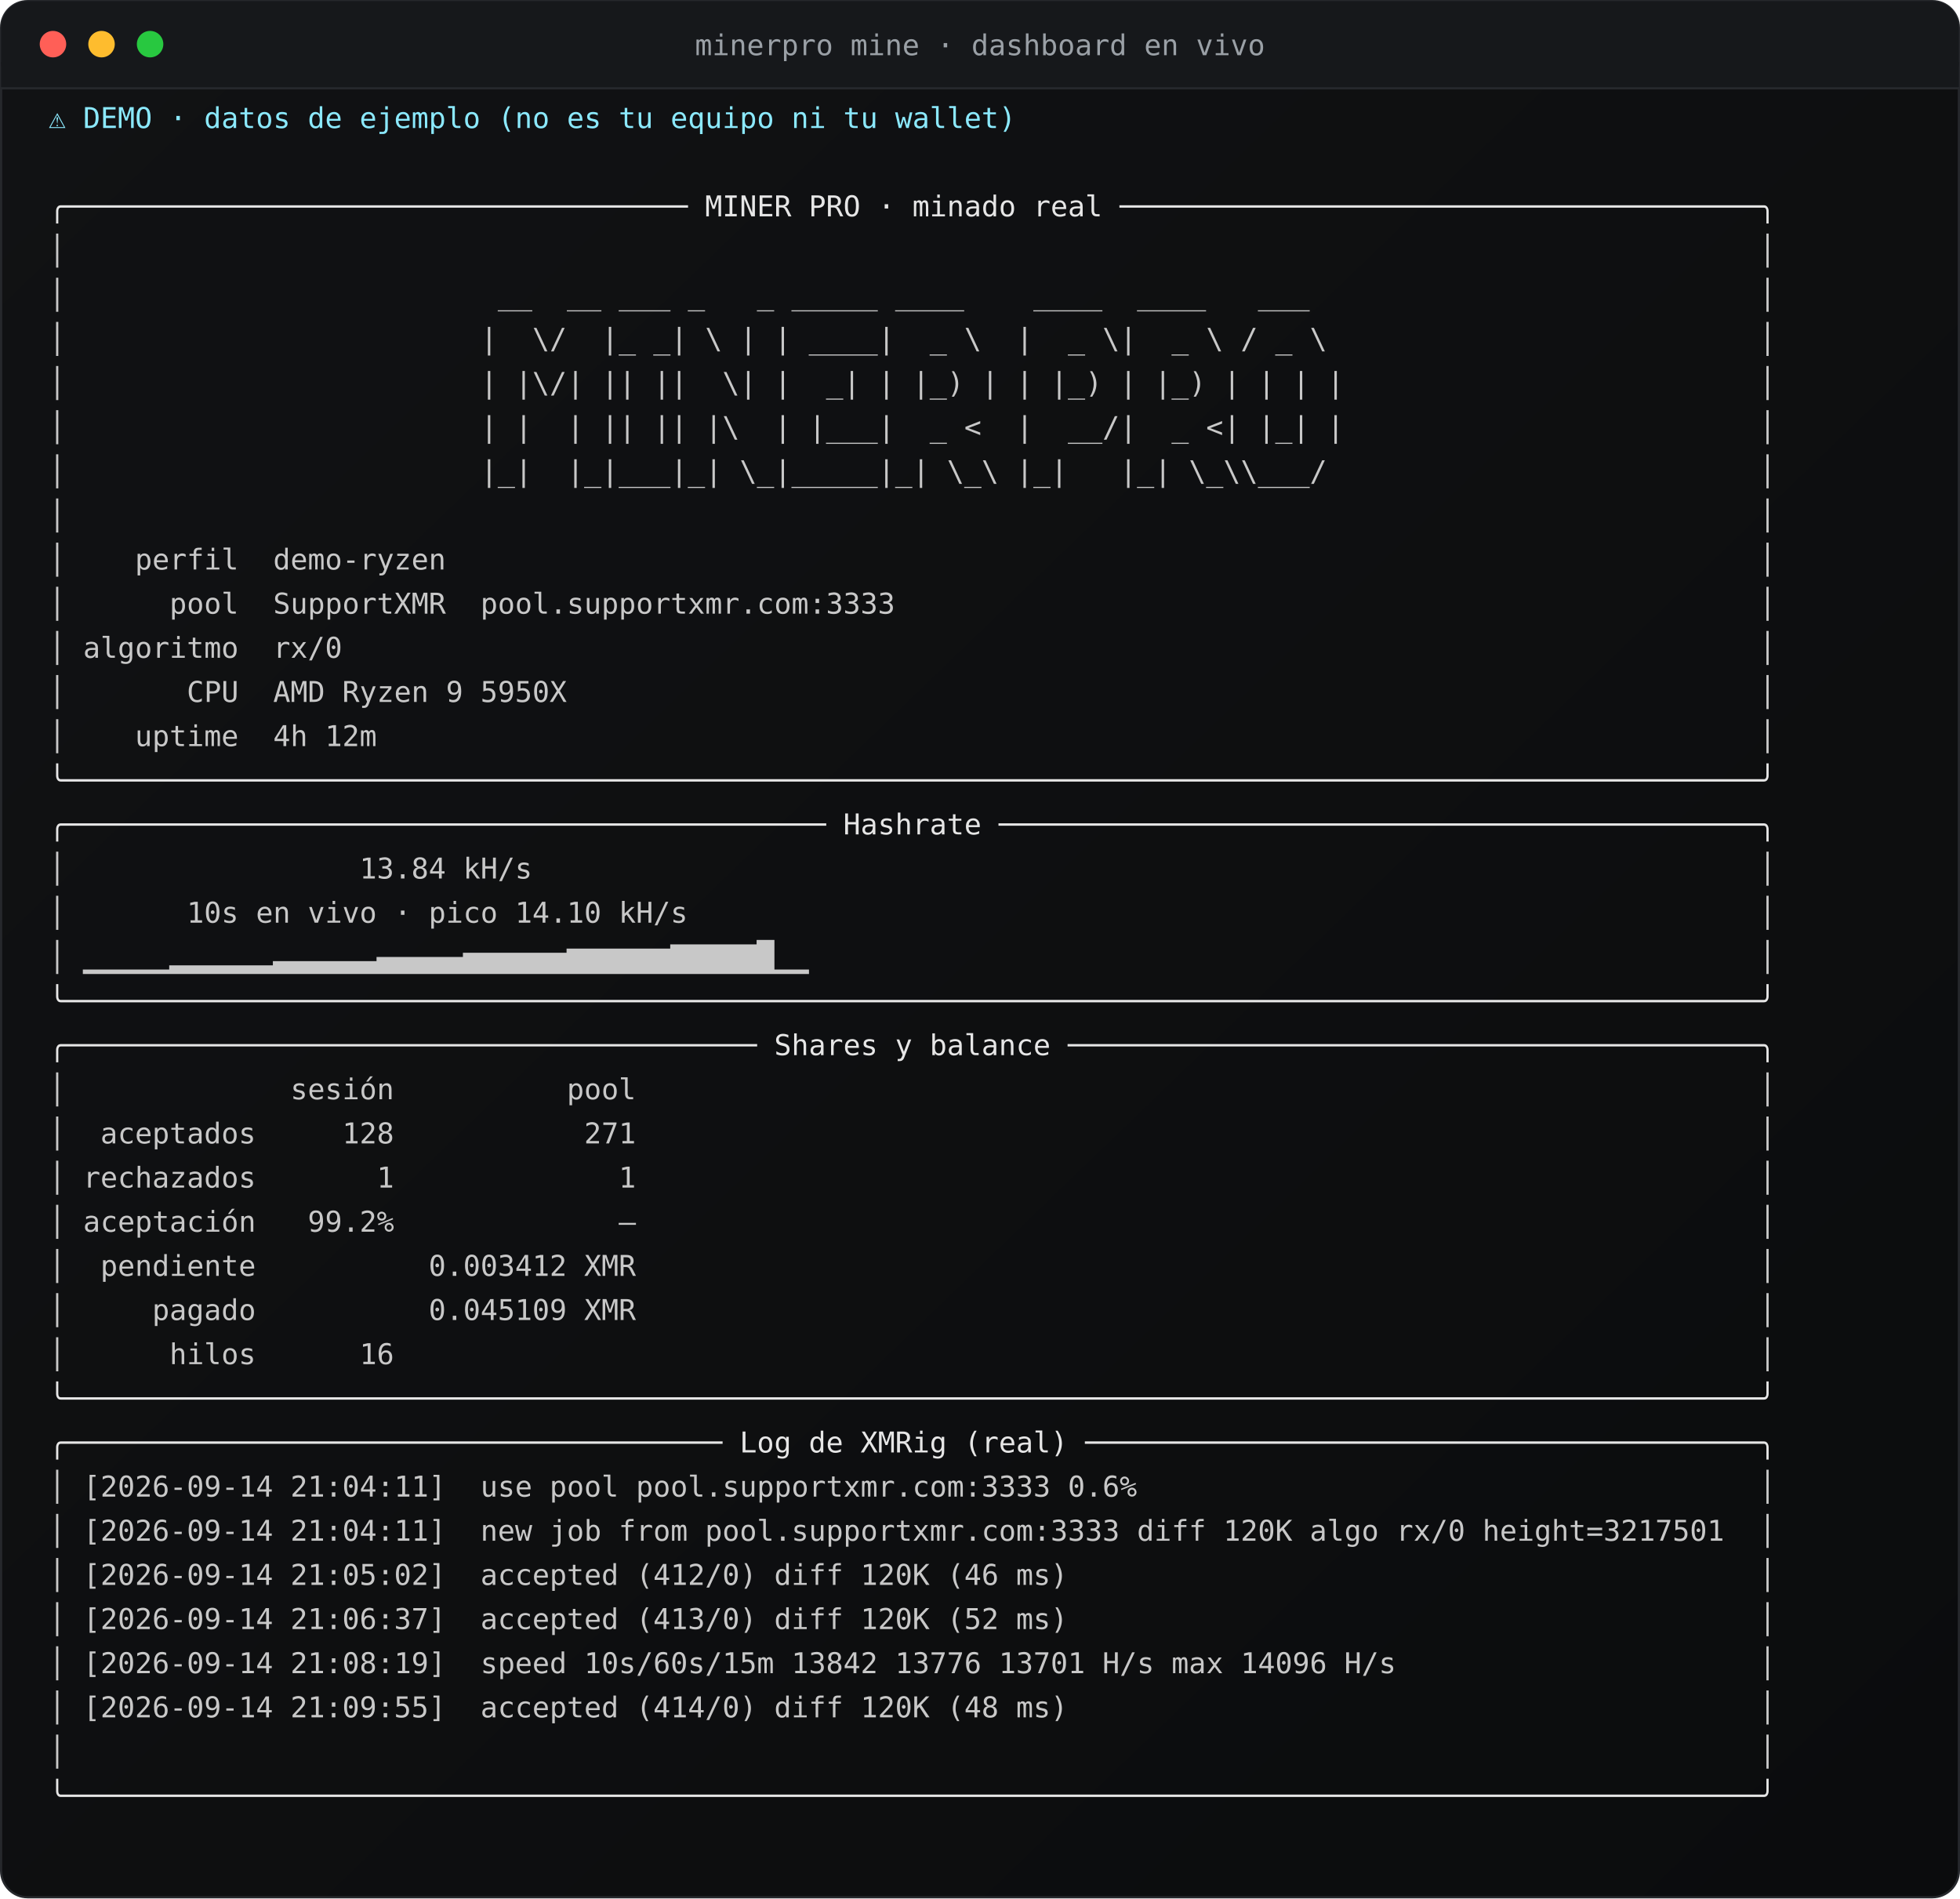
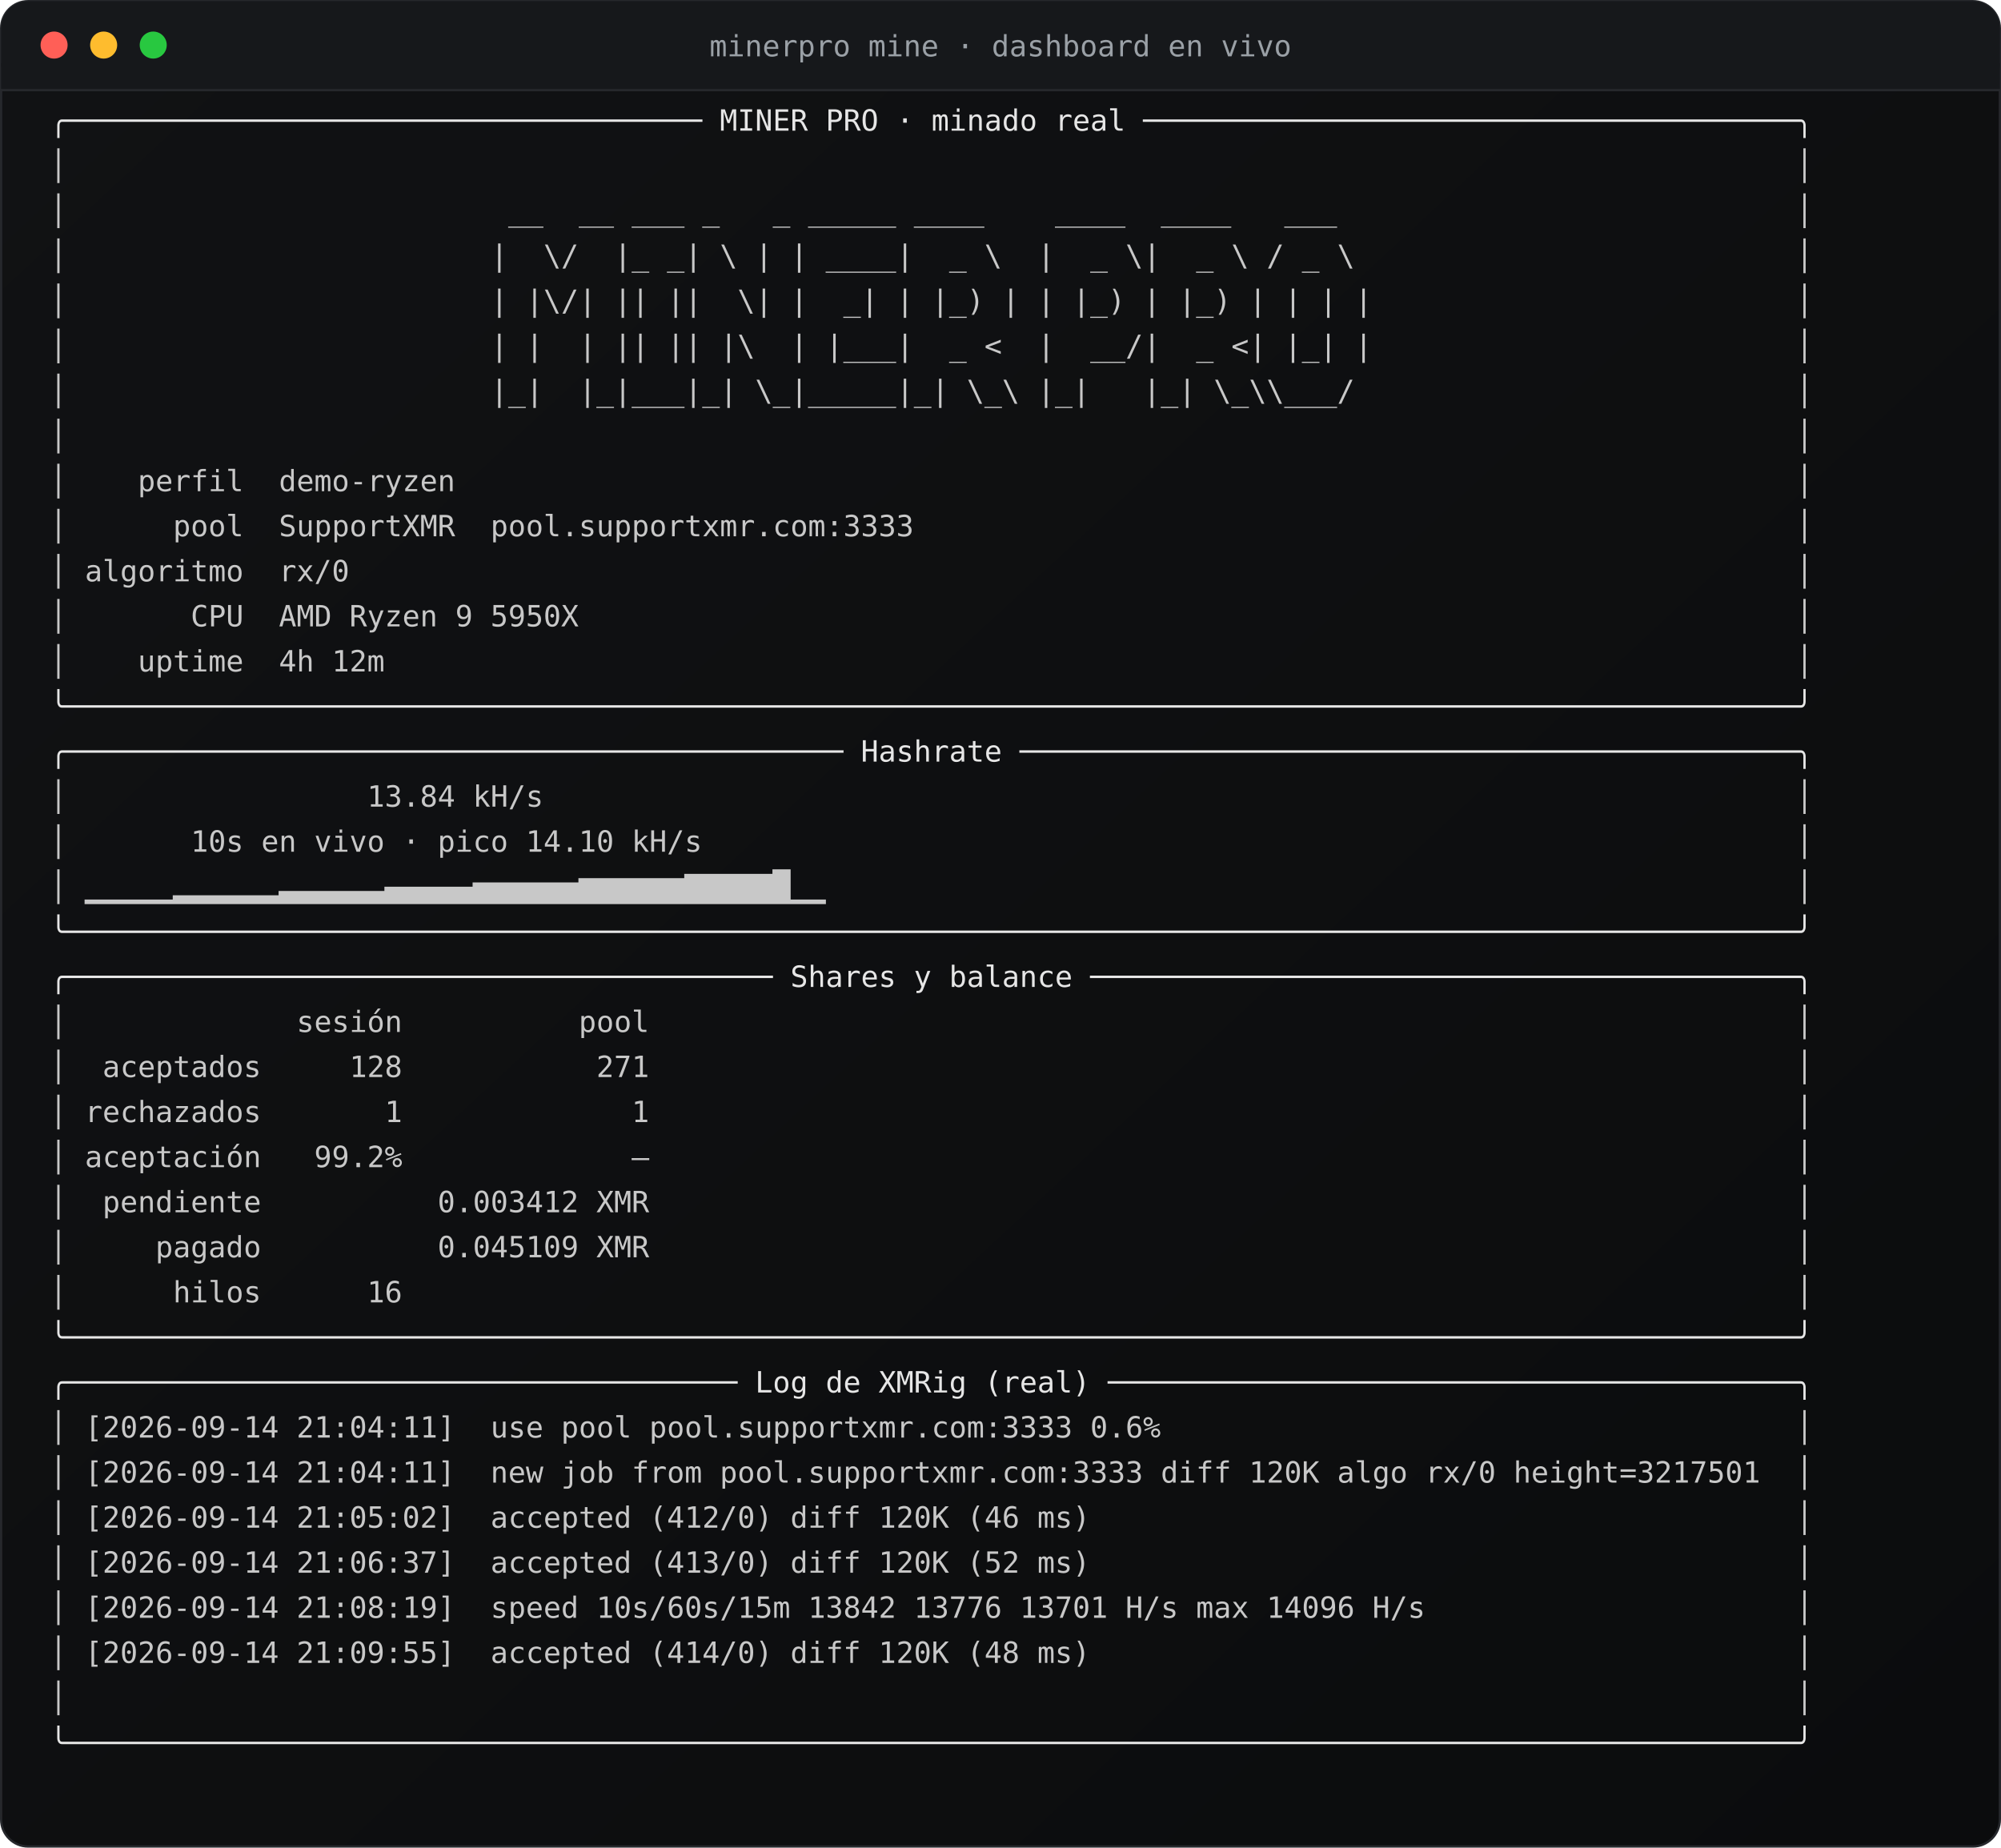
- <svg xmlns="http://www.w3.org/2000/svg" width="888" height="860" viewBox="0 0 888 860" font-family="ui-monospace, SFMono-Regular, Menlo, Consolas, monospace">
+ <svg xmlns="http://www.w3.org/2000/svg" width="888" height="820" viewBox="0 0 888 820" font-family="ui-monospace, SFMono-Regular, Menlo, Consolas, monospace">
  <defs>
    <linearGradient id="bg" x1="0" y1="0" x2="1" y2="1">
      <stop offset="0%" stop-color="#111214" />
      <stop offset="100%" stop-color="#0b0c0d" />
    </linearGradient>
  </defs>
-   <rect x="0.5" y="0.5" width="887" height="859" rx="12" fill="url(#bg)" stroke="#26282c" />
+   <rect x="0.5" y="0.5" width="887" height="819" rx="12" fill="url(#bg)" stroke="#26282c" />
  <rect x="0.5" y="0.5" width="887" height="40" rx="12" fill="#16181b" />
  <rect x="0.5" y="28" width="887" height="12" fill="#16181b" />
  <line x1="0" y1="40" x2="888" y2="40" stroke="#26282c" />
  <circle cx="24" cy="20" r="6" fill="#ff5f57" />
  <circle cx="46" cy="20" r="6" fill="#febc2e" />
  <circle cx="68" cy="20" r="6" fill="#28c840" />
  <text x="444.0" y="25" fill="#9aa0a6" font-size="13" text-anchor="middle">minerpro mine · dashboard en vivo</text>
-   <text x="22" y="58" fill="#8be9fd" font-size="13" xml:space="preserve">⚠ DEMO · datos de ejemplo (no es tu equipo ni tu wallet)</text>
-   <text x="22" y="78" fill="#e6e6e6" font-size="13" xml:space="preserve" />
-   <text x="22" y="98" fill="#e6e6e6" font-size="13" xml:space="preserve">╭──────────────────────────────────── MINER PRO · minado real ─────────────────────────────────────╮</text>
-   <text x="22" y="118" fill="#c8c8c8" font-size="13" xml:space="preserve">│                                                                                                  │</text>
-   <text x="22" y="138" fill="#c8c8c8" font-size="13" xml:space="preserve">│                         __  __ ___ _   _ _____ ____    ____  ____   ___                          │</text>
-   <text x="22" y="158" fill="#c8c8c8" font-size="13" xml:space="preserve">│                        |  \/  |_ _| \ | | ____|  _ \  |  _ \|  _ \ / _ \                         │</text>
-   <text x="22" y="178" fill="#c8c8c8" font-size="13" xml:space="preserve">│                        | |\/| || ||  \| |  _| | |_) | | |_) | |_) | | | |                        │</text>
-   <text x="22" y="198" fill="#c8c8c8" font-size="13" xml:space="preserve">│                        | |  | || || |\  | |___|  _ &lt;  |  __/|  _ &lt;| |_| |                        │</text>
-   <text x="22" y="218" fill="#c8c8c8" font-size="13" xml:space="preserve">│                        |_|  |_|___|_| \_|_____|_| \_\ |_|   |_| \_\\___/                         │</text>
-   <text x="22" y="238" fill="#c8c8c8" font-size="13" xml:space="preserve">│                                                                                                  │</text>
-   <text x="22" y="258" fill="#c8c8c8" font-size="13" xml:space="preserve">│    perfil  demo-ryzen                                                                            │</text>
-   <text x="22" y="278" fill="#c8c8c8" font-size="13" xml:space="preserve">│      pool  SupportXMR  pool.supportxmr.com:3333                                                  │</text>
-   <text x="22" y="298" fill="#c8c8c8" font-size="13" xml:space="preserve">│ algoritmo  rx/0                                                                                  │</text>
-   <text x="22" y="318" fill="#c8c8c8" font-size="13" xml:space="preserve">│       CPU  AMD Ryzen 9 5950X                                                                     │</text>
-   <text x="22" y="338" fill="#c8c8c8" font-size="13" xml:space="preserve">│    uptime  4h 12m                                                                                │</text>
-   <text x="22" y="358" fill="#e6e6e6" font-size="13" xml:space="preserve">╰──────────────────────────────────────────────────────────────────────────────────────────────────╯</text>
-   <text x="22" y="378" fill="#e6e6e6" font-size="13" xml:space="preserve">╭──────────────────────────────────────────── Hashrate ────────────────────────────────────────────╮</text>
-   <text x="22" y="398" fill="#c8c8c8" font-size="13" xml:space="preserve">│                 13.84 kH/s                                                                       │</text>
-   <text x="22" y="418" fill="#c8c8c8" font-size="13" xml:space="preserve">│       10s en vivo · pico 14.10 kH/s                                                              │</text>
-   <text x="22" y="438" fill="#c8c8c8" font-size="13" xml:space="preserve">│ ▁▁▁▁▁▂▂▂▂▂▂▃▃▃▃▃▃▄▄▄▄▄▅▅▅▅▅▅▆▆▆▆▆▆▇▇▇▇▇█▁▁                                                       │</text>
-   <text x="22" y="458" fill="#e6e6e6" font-size="13" xml:space="preserve">╰──────────────────────────────────────────────────────────────────────────────────────────────────╯</text>
-   <text x="22" y="478" fill="#e6e6e6" font-size="13" xml:space="preserve">╭──────────────────────────────────────── Shares y balance ────────────────────────────────────────╮</text>
-   <text x="22" y="498" fill="#c8c8c8" font-size="13" xml:space="preserve">│             sesión          pool                                                                 │</text>
-   <text x="22" y="518" fill="#c8c8c8" font-size="13" xml:space="preserve">│  aceptados     128           271                                                                 │</text>
-   <text x="22" y="538" fill="#c8c8c8" font-size="13" xml:space="preserve">│ rechazados       1             1                                                                 │</text>
-   <text x="22" y="558" fill="#c8c8c8" font-size="13" xml:space="preserve">│ aceptación   99.2%             —                                                                 │</text>
-   <text x="22" y="578" fill="#c8c8c8" font-size="13" xml:space="preserve">│  pendiente          0.003412 XMR                                                                 │</text>
-   <text x="22" y="598" fill="#c8c8c8" font-size="13" xml:space="preserve">│     pagado          0.045109 XMR                                                                 │</text>
-   <text x="22" y="618" fill="#c8c8c8" font-size="13" xml:space="preserve">│      hilos      16                                                                               │</text>
-   <text x="22" y="638" fill="#e6e6e6" font-size="13" xml:space="preserve">╰──────────────────────────────────────────────────────────────────────────────────────────────────╯</text>
-   <text x="22" y="658" fill="#e6e6e6" font-size="13" xml:space="preserve">╭────────────────────────────────────── Log de XMRig (real) ───────────────────────────────────────╮</text>
-   <text x="22" y="678" fill="#c8c8c8" font-size="13" xml:space="preserve">│ [2026-09-14 21:04:11]  use pool pool.supportxmr.com:3333 0.6%                                    │</text>
-   <text x="22" y="698" fill="#c8c8c8" font-size="13" xml:space="preserve">│ [2026-09-14 21:04:11]  new job from pool.supportxmr.com:3333 diff 120K algo rx/0 height=3217501  │</text>
-   <text x="22" y="718" fill="#c8c8c8" font-size="13" xml:space="preserve">│ [2026-09-14 21:05:02]  accepted (412/0) diff 120K (46 ms)                                        │</text>
-   <text x="22" y="738" fill="#c8c8c8" font-size="13" xml:space="preserve">│ [2026-09-14 21:06:37]  accepted (413/0) diff 120K (52 ms)                                        │</text>
-   <text x="22" y="758" fill="#c8c8c8" font-size="13" xml:space="preserve">│ [2026-09-14 21:08:19]  speed 10s/60s/15m 13842 13776 13701 H/s max 14096 H/s                     │</text>
-   <text x="22" y="778" fill="#c8c8c8" font-size="13" xml:space="preserve">│ [2026-09-14 21:09:55]  accepted (414/0) diff 120K (48 ms)                                        │</text>
-   <text x="22" y="798" fill="#c8c8c8" font-size="13" xml:space="preserve">│                                                                                                  │</text>
-   <text x="22" y="818" fill="#e6e6e6" font-size="13" xml:space="preserve">╰──────────────────────────────────────────────────────────────────────────────────────────────────╯</text>
+   <text x="22" y="58" fill="#e6e6e6" font-size="13" xml:space="preserve">╭──────────────────────────────────── MINER PRO · minado real ─────────────────────────────────────╮</text>
+   <text x="22" y="78" fill="#c8c8c8" font-size="13" xml:space="preserve">│                                                                                                  │</text>
+   <text x="22" y="98" fill="#c8c8c8" font-size="13" xml:space="preserve">│                         __  __ ___ _   _ _____ ____    ____  ____   ___                          │</text>
+   <text x="22" y="118" fill="#c8c8c8" font-size="13" xml:space="preserve">│                        |  \/  |_ _| \ | | ____|  _ \  |  _ \|  _ \ / _ \                         │</text>
+   <text x="22" y="138" fill="#c8c8c8" font-size="13" xml:space="preserve">│                        | |\/| || ||  \| |  _| | |_) | | |_) | |_) | | | |                        │</text>
+   <text x="22" y="158" fill="#c8c8c8" font-size="13" xml:space="preserve">│                        | |  | || || |\  | |___|  _ &lt;  |  __/|  _ &lt;| |_| |                        │</text>
+   <text x="22" y="178" fill="#c8c8c8" font-size="13" xml:space="preserve">│                        |_|  |_|___|_| \_|_____|_| \_\ |_|   |_| \_\\___/                         │</text>
+   <text x="22" y="198" fill="#c8c8c8" font-size="13" xml:space="preserve">│                                                                                                  │</text>
+   <text x="22" y="218" fill="#c8c8c8" font-size="13" xml:space="preserve">│    perfil  demo-ryzen                                                                            │</text>
+   <text x="22" y="238" fill="#c8c8c8" font-size="13" xml:space="preserve">│      pool  SupportXMR  pool.supportxmr.com:3333                                                  │</text>
+   <text x="22" y="258" fill="#c8c8c8" font-size="13" xml:space="preserve">│ algoritmo  rx/0                                                                                  │</text>
+   <text x="22" y="278" fill="#c8c8c8" font-size="13" xml:space="preserve">│       CPU  AMD Ryzen 9 5950X                                                                     │</text>
+   <text x="22" y="298" fill="#c8c8c8" font-size="13" xml:space="preserve">│    uptime  4h 12m                                                                                │</text>
+   <text x="22" y="318" fill="#e6e6e6" font-size="13" xml:space="preserve">╰──────────────────────────────────────────────────────────────────────────────────────────────────╯</text>
+   <text x="22" y="338" fill="#e6e6e6" font-size="13" xml:space="preserve">╭──────────────────────────────────────────── Hashrate ────────────────────────────────────────────╮</text>
+   <text x="22" y="358" fill="#c8c8c8" font-size="13" xml:space="preserve">│                 13.84 kH/s                                                                       │</text>
+   <text x="22" y="378" fill="#c8c8c8" font-size="13" xml:space="preserve">│       10s en vivo · pico 14.10 kH/s                                                              │</text>
+   <text x="22" y="398" fill="#c8c8c8" font-size="13" xml:space="preserve">│ ▁▁▁▁▁▂▂▂▂▂▂▃▃▃▃▃▃▄▄▄▄▄▅▅▅▅▅▅▆▆▆▆▆▆▇▇▇▇▇█▁▁                                                       │</text>
+   <text x="22" y="418" fill="#e6e6e6" font-size="13" xml:space="preserve">╰──────────────────────────────────────────────────────────────────────────────────────────────────╯</text>
+   <text x="22" y="438" fill="#e6e6e6" font-size="13" xml:space="preserve">╭──────────────────────────────────────── Shares y balance ────────────────────────────────────────╮</text>
+   <text x="22" y="458" fill="#c8c8c8" font-size="13" xml:space="preserve">│             sesión          pool                                                                 │</text>
+   <text x="22" y="478" fill="#c8c8c8" font-size="13" xml:space="preserve">│  aceptados     128           271                                                                 │</text>
+   <text x="22" y="498" fill="#c8c8c8" font-size="13" xml:space="preserve">│ rechazados       1             1                                                                 │</text>
+   <text x="22" y="518" fill="#c8c8c8" font-size="13" xml:space="preserve">│ aceptación   99.2%             —                                                                 │</text>
+   <text x="22" y="538" fill="#c8c8c8" font-size="13" xml:space="preserve">│  pendiente          0.003412 XMR                                                                 │</text>
+   <text x="22" y="558" fill="#c8c8c8" font-size="13" xml:space="preserve">│     pagado          0.045109 XMR                                                                 │</text>
+   <text x="22" y="578" fill="#c8c8c8" font-size="13" xml:space="preserve">│      hilos      16                                                                               │</text>
+   <text x="22" y="598" fill="#e6e6e6" font-size="13" xml:space="preserve">╰──────────────────────────────────────────────────────────────────────────────────────────────────╯</text>
+   <text x="22" y="618" fill="#e6e6e6" font-size="13" xml:space="preserve">╭────────────────────────────────────── Log de XMRig (real) ───────────────────────────────────────╮</text>
+   <text x="22" y="638" fill="#c8c8c8" font-size="13" xml:space="preserve">│ [2026-09-14 21:04:11]  use pool pool.supportxmr.com:3333 0.6%                                    │</text>
+   <text x="22" y="658" fill="#c8c8c8" font-size="13" xml:space="preserve">│ [2026-09-14 21:04:11]  new job from pool.supportxmr.com:3333 diff 120K algo rx/0 height=3217501  │</text>
+   <text x="22" y="678" fill="#c8c8c8" font-size="13" xml:space="preserve">│ [2026-09-14 21:05:02]  accepted (412/0) diff 120K (46 ms)                                        │</text>
+   <text x="22" y="698" fill="#c8c8c8" font-size="13" xml:space="preserve">│ [2026-09-14 21:06:37]  accepted (413/0) diff 120K (52 ms)                                        │</text>
+   <text x="22" y="718" fill="#c8c8c8" font-size="13" xml:space="preserve">│ [2026-09-14 21:08:19]  speed 10s/60s/15m 13842 13776 13701 H/s max 14096 H/s                     │</text>
+   <text x="22" y="738" fill="#c8c8c8" font-size="13" xml:space="preserve">│ [2026-09-14 21:09:55]  accepted (414/0) diff 120K (48 ms)                                        │</text>
+   <text x="22" y="758" fill="#c8c8c8" font-size="13" xml:space="preserve">│                                                                                                  │</text>
+   <text x="22" y="778" fill="#e6e6e6" font-size="13" xml:space="preserve">╰──────────────────────────────────────────────────────────────────────────────────────────────────╯</text>
</svg>
